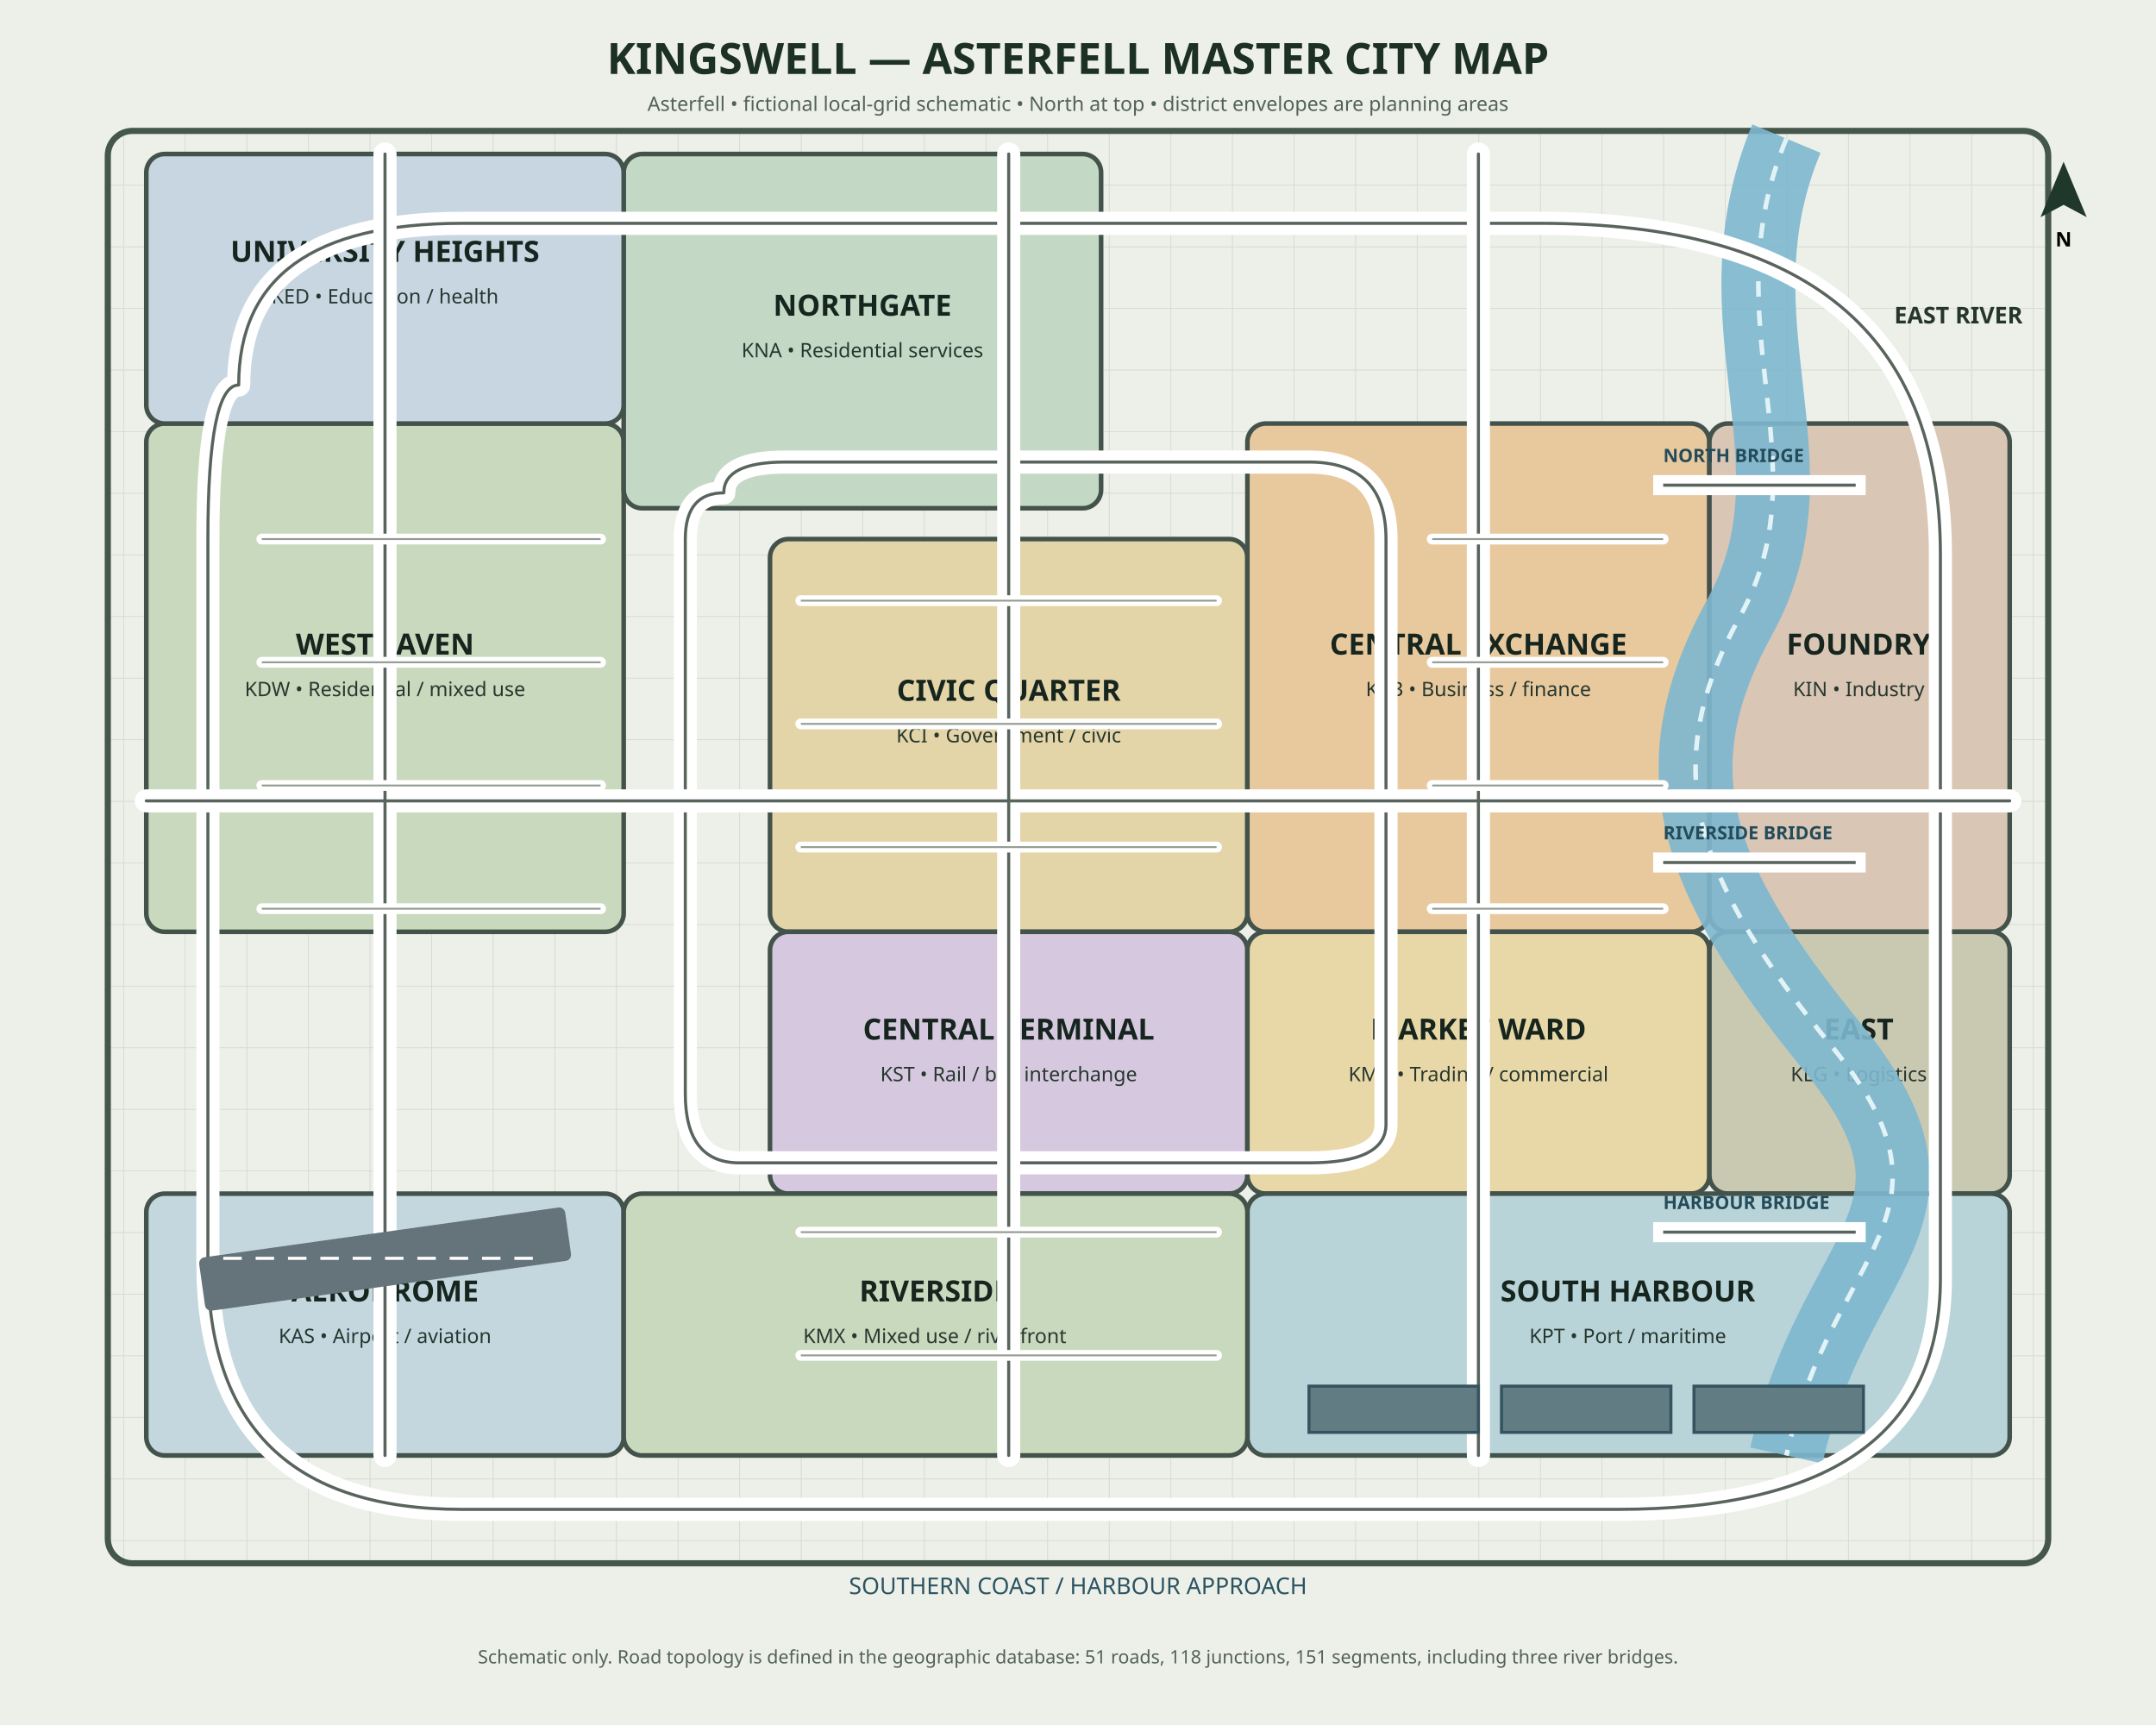
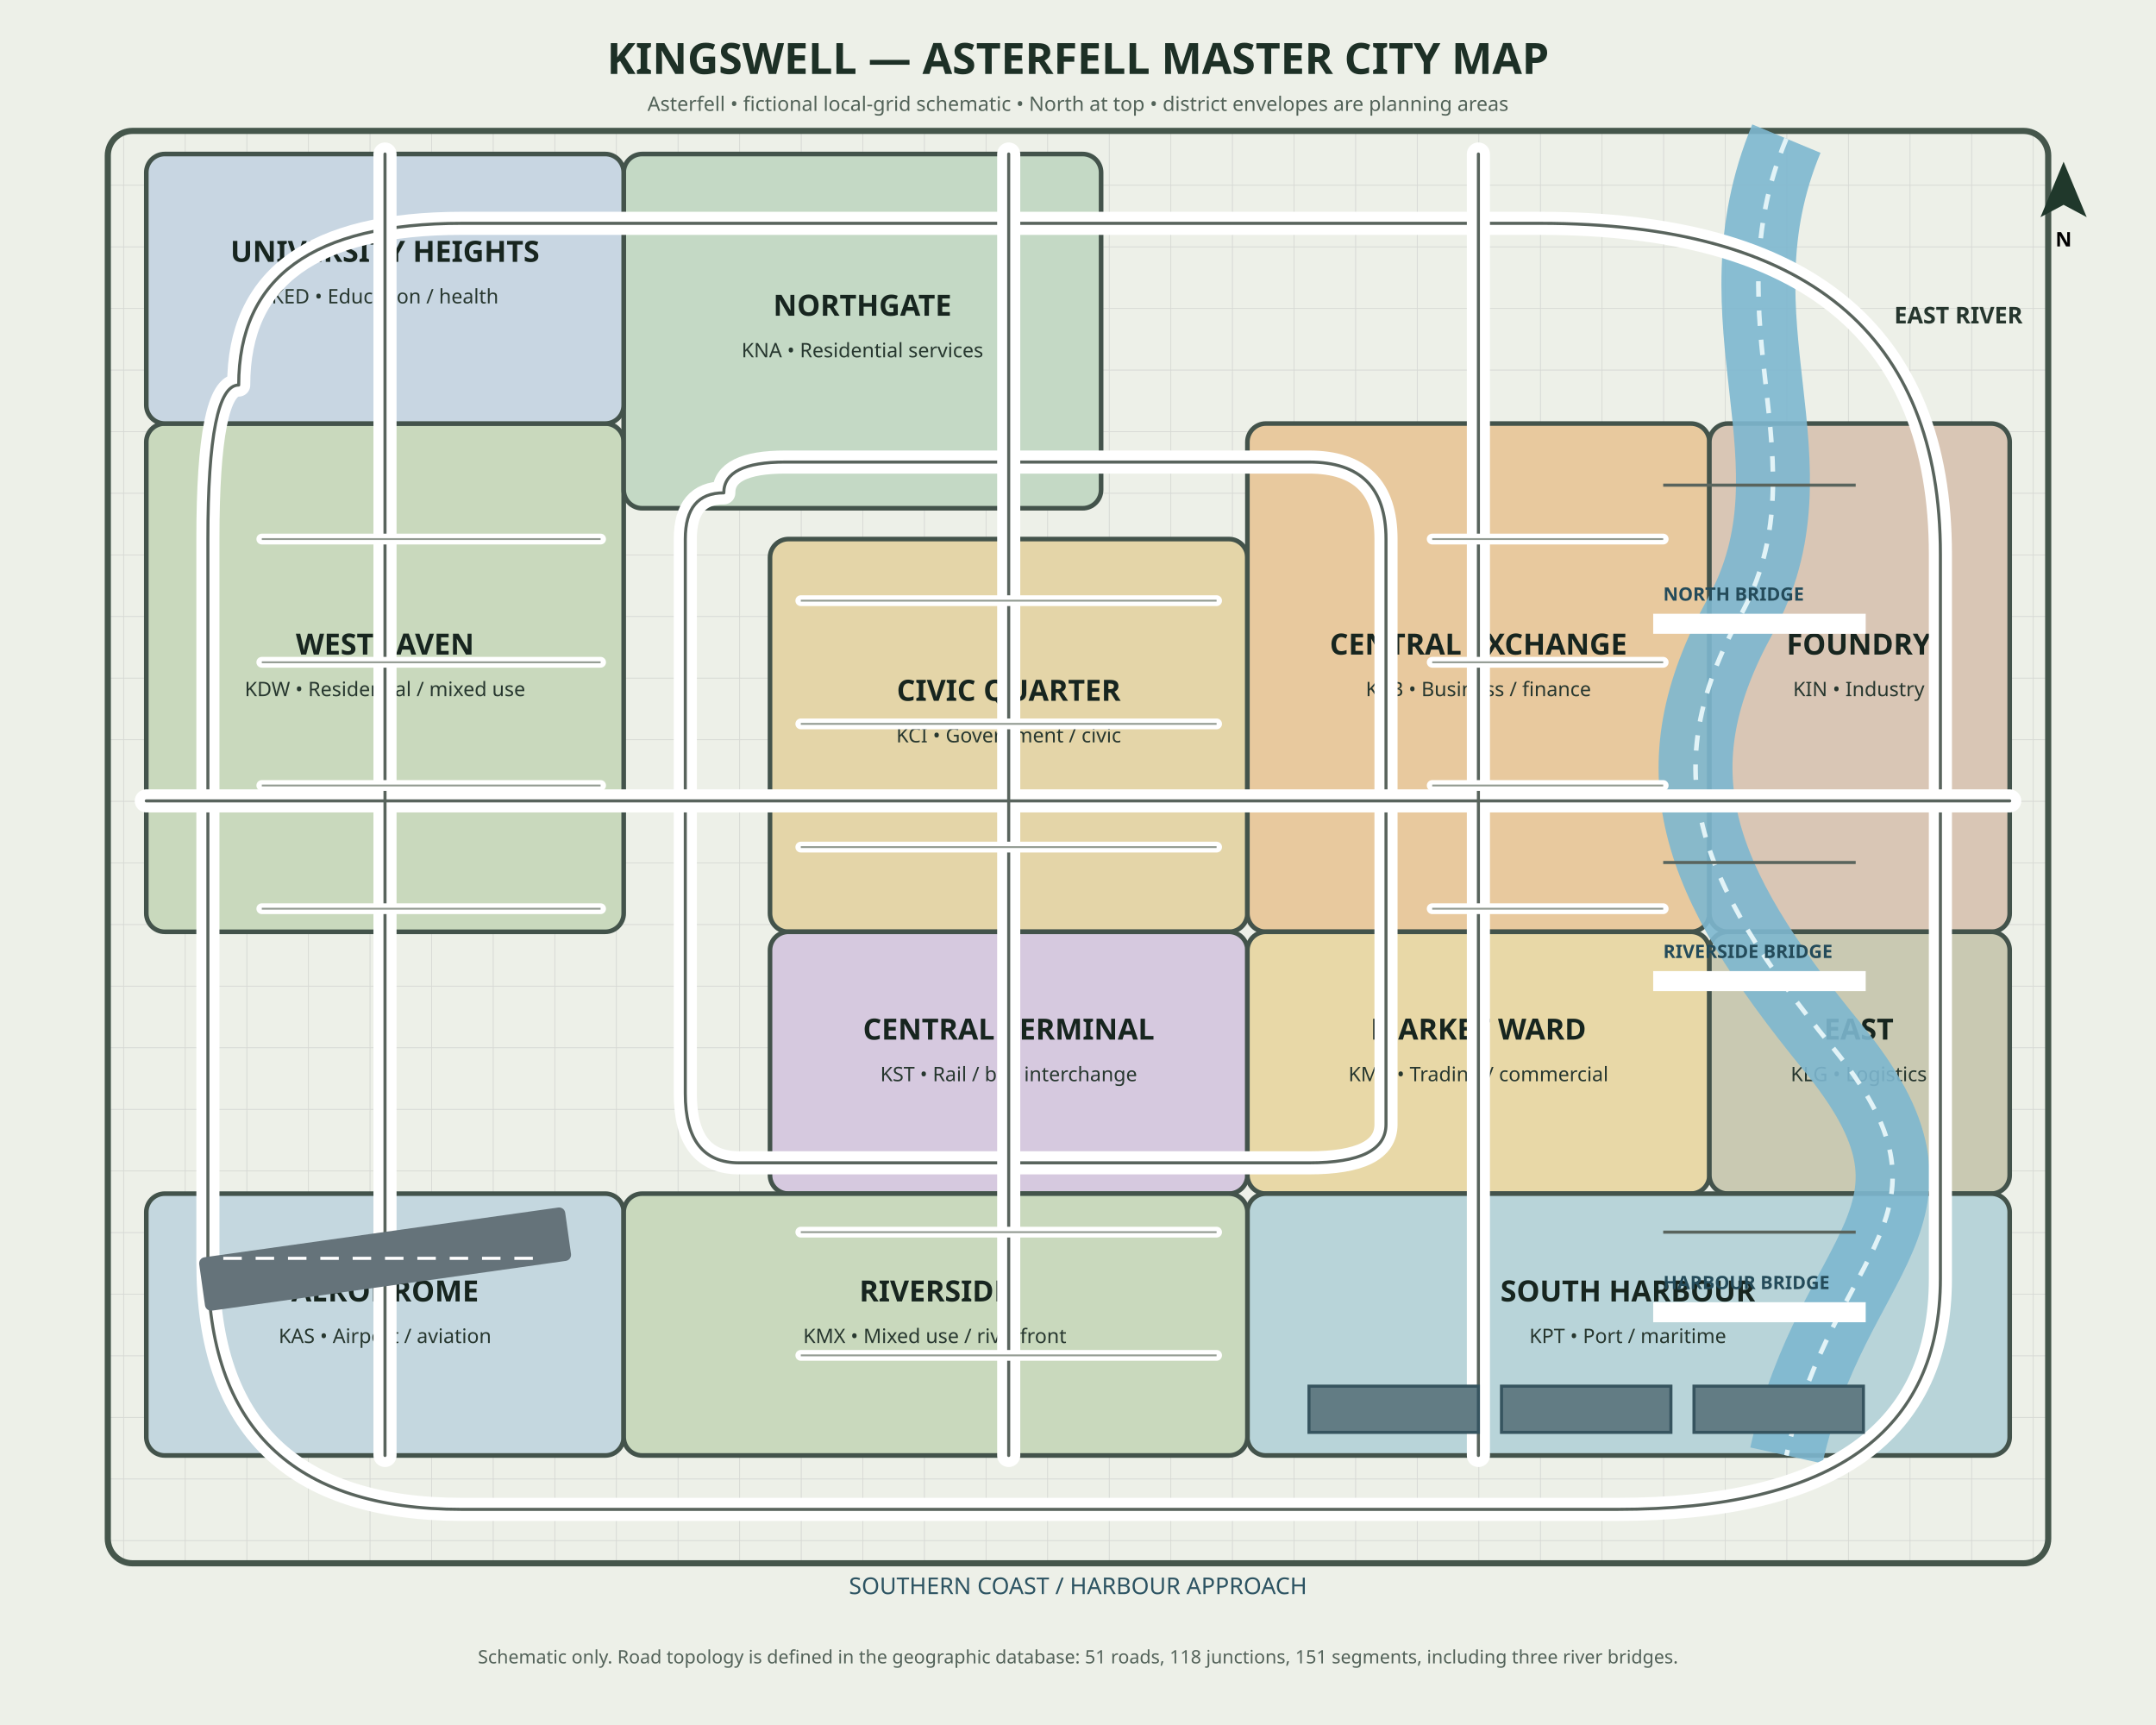
<svg xmlns="http://www.w3.org/2000/svg" width="1400" height="1120" viewBox="0 0 1400 1120" role="img" aria-labelledby="title desc">
  <defs>
    <pattern id="grid" width="40" height="40" patternUnits="userSpaceOnUse">
      <path d="M40 0H0V40" fill="none" stroke="#d7d9d4" stroke-width="1" />
    </pattern>
    <style>
 .district{stroke:#43534b;stroke-width:3;rx:12}
 .name{font:700 19px sans-serif;fill:#17251f;text-anchor:middle}
 .sub{font:13px sans-serif;fill:#27372f;text-anchor:middle}
 .road{fill:none;stroke:#fff;stroke-width:15;stroke-linecap:round;stroke-linejoin:round}
 .roadedge{fill:none;stroke:#59645d;stroke-width:2;stroke-linecap:round;stroke-linejoin:round}
 .minor{fill:none;stroke:#fff;stroke-width:7;stroke-linecap:round}
 .minorEdge{fill:none;stroke:#929a91;stroke-width:1.2}
 .label{font:700 15px sans-serif;fill:#26362e}
 </style>
  </defs>
  <rect width="1400" height="1120" fill="#edf0e8" />
  <rect x="70" y="85" width="1260" height="930" fill="url(#grid)" stroke="#45564b" stroke-width="4" rx="16" />
  <text x="700" y="48" text-anchor="middle" font-family="sans-serif" font-size="28" font-weight="700" fill="#1d3026">KINGSWELL — ASTERFELL MASTER CITY MAP</text>
  <text x="700" y="72" text-anchor="middle" font-family="sans-serif" font-size="13" fill="#526258">Asterfell • fictional local-grid schematic • North at top • district envelopes are planning areas</text>
  <rect class="district" x="95" y="275" width="310" height="330" fill="#c9d9bd" />
  <text class="name" x="250" y="425">WESTHAVEN</text>
  <text class="sub" x="250" y="452">KDW • Residential / mixed use</text>
  <rect class="district" x="405" y="100" width="310" height="230" fill="#c4d9c5" />
  <text class="name" x="560" y="205">NORTHGATE</text>
  <text class="sub" x="560" y="232">KNA • Residential services</text>
  <rect class="district" x="500" y="350" width="310" height="255" fill="#e4d5a8" />
  <text class="name" x="655" y="455">CIVIC QUARTER</text>
  <text class="sub" x="655" y="482">KCI • Government / civic</text>
  <rect class="district" x="810" y="275" width="300" height="330" fill="#e8c99e" />
  <text class="name" x="960" y="425">CENTRAL EXCHANGE</text>
  <text class="sub" x="960" y="452">KCB • Business / finance</text>
  <rect class="district" x="95" y="100" width="310" height="175" fill="#c8d6e2" />
  <text class="name" x="250" y="170">UNIVERSITY HEIGHTS</text>
  <text class="sub" x="250" y="197">KED • Education / health</text>
  <rect class="district" x="500" y="605" width="310" height="170" fill="#d6c9df" />
  <text class="name" x="655" y="675">CENTRAL TERMINAL</text>
  <text class="sub" x="655" y="702">KST • Rail / bus interchange</text>
  <rect class="district" x="810" y="605" width="300" height="170" fill="#e8d8a7" />
  <text class="name" x="960" y="675">MARKET WARD</text>
  <text class="sub" x="960" y="702">KMA • Trading / commercial</text>
  <rect class="district" x="1110" y="275" width="195" height="330" fill="#d9c6b5" />
  <text class="name" x="1207" y="425">FOUNDRY</text>
  <text class="sub" x="1207" y="452">KIN • Industry</text>
  <rect class="district" x="1110" y="605" width="195" height="170" fill="#c9c9b2" />
  <text class="name" x="1207" y="675">EAST</text>
  <text class="sub" x="1207" y="702">KLG • Logistics</text>
  <rect class="district" x="810" y="775" width="495" height="170" fill="#b8d4d9" />
  <text class="name" x="1057" y="845">SOUTH HARBOUR</text>
  <text class="sub" x="1057" y="872">KPT • Port / maritime</text>
  <rect class="district" x="95" y="775" width="310" height="170" fill="#c4d7df" />
  <text class="name" x="250" y="845">AERODROME</text>
  <text class="sub" x="250" y="872">KAS • Airport / aviation</text>
  <rect class="district" x="405" y="775" width="405" height="170" fill="#c9d9bd" />
  <text class="name" x="607" y="845">RIVERSIDE</text>
  <text class="sub" x="607" y="872">KMX • Mixed use / riverfront</text>
  <path d="M1160 90 C1110 210 1185 300 1130 400 S1100 570 1190 680 S1190 810 1160 945" fill="none" stroke="#7db7cf" stroke-width="48" opacity=".9" />
  <path d="M1160 90 C1110 210 1185 300 1130 400 S1100 570 1190 680 S1190 810 1160 945" fill="none" stroke="#e2f3f7" stroke-width="3" stroke-dasharray="10 9" />
  <text x="1230" y="210" class="label" fill="#23556a">EAST RIVER</text>
  <path class="road" d="M155 250 Q155 145 300 145 H1000 Q1260 145 1260 360 V830 Q1260 980 1050 980 H300 Q135 980 135 820 V350 Q135 250 155 250Z" />
  <path class="roadedge" d="M155 250 Q155 145 300 145 H1000 Q1260 145 1260 360 V830 Q1260 980 1050 980 H300 Q135 980 135 820 V350 Q135 250 155 250Z" />
  <path class="road" d="M470 320 Q470 300 510 300 H850 Q900 300 900 350 V730 Q900 755 850 755 H480 Q445 755 445 710 V350 Q445 320 470 320Z" />
  <path class="roadedge" d="M470 320 Q470 300 510 300 H850 Q900 300 900 350 V730 Q900 755 850 755 H480 Q445 755 445 710 V350 Q445 320 470 320Z" />
  <path class="road" d="M655 100 V945 M95 520 H1305 M250 100 V945 M960 100 V945" />
  <path class="roadedge" d="M655 100 V945 M95 520 H1305 M250 100 V945 M960 100 V945" />
  <g class="minor">
    <path d="M170 350H390 M170 430H390 M170 510H390 M170 590H390 M520 390H790 M520 470H790 M520 550H790 M930 350H1080 M930 430H1080 M930 510H1080 M930 590H1080 M520 800H790 M520 880H790" />
  </g>
  <g class="minorEdge">
    <path d="M170 350H390 M170 430H390 M170 510H390 M170 590H390 M520 390H790 M520 470H790 M520 550H790 M930 350H1080 M930 430H1080 M930 510H1080 M930 590H1080 M520 800H790 M520 880H790" />
  </g>
  <g fill="none" stroke="#fff" stroke-width="13" stroke-linecap="square">
-     <path d="M1080 315H1205 M1080 560H1205 M1080 800H1205" />
+     <path d="M1080 405H1205 M1080 637H1205 M1080 852H1205" />
  </g>
  <g fill="none" stroke="#59645d" stroke-width="2">
    <path d="M1080 315H1205 M1080 560H1205 M1080 800H1205" />
  </g>
  <g font-family="sans-serif" font-size="12" font-weight="700" fill="#244b5a">
-     <text x="1080" y="300">NORTH BRIDGE</text>
-     <text x="1080" y="545">RIVERSIDE BRIDGE</text>
-     <text x="1080" y="785">HARBOUR BRIDGE</text>
+     <text x="1080" y="390">NORTH BRIDGE</text>
+     <text x="1080" y="622">RIVERSIDE BRIDGE</text>
+     <text x="1080" y="837">HARBOUR BRIDGE</text>
  </g>
  <rect x="130" y="800" width="240" height="35" rx="4" fill="#65737a" transform="rotate(-8 250 817)" />
  <path d="M145 817H355" stroke="#fff" stroke-width="2" stroke-dasharray="12 9" />
  <g fill="#627c84" stroke="#36545f" stroke-width="2">
    <rect x="850" y="900" width="110" height="30" />
    <rect x="975" y="900" width="110" height="30" />
    <rect x="1100" y="900" width="110" height="30" />
  </g>
  <text x="700" y="1035" text-anchor="middle" font-family="sans-serif" font-size="15" fill="#2c5362">SOUTHERN COAST / HARBOUR APPROACH</text>
  <g transform="translate(1325 105)">
    <path d="M0 36L15 0L30 36L15 28Z" fill="#20382b" />
    <text x="15" y="55" text-anchor="middle" font-family="sans-serif" font-size="13" font-weight="bold">N</text>
  </g>
  <text x="700" y="1080" text-anchor="middle" font-family="sans-serif" font-size="12" fill="#536259">Schematic only. Road topology is defined in the geographic database: 51 roads, 118 junctions, 151 segments, including three river bridges.</text>
</svg>
